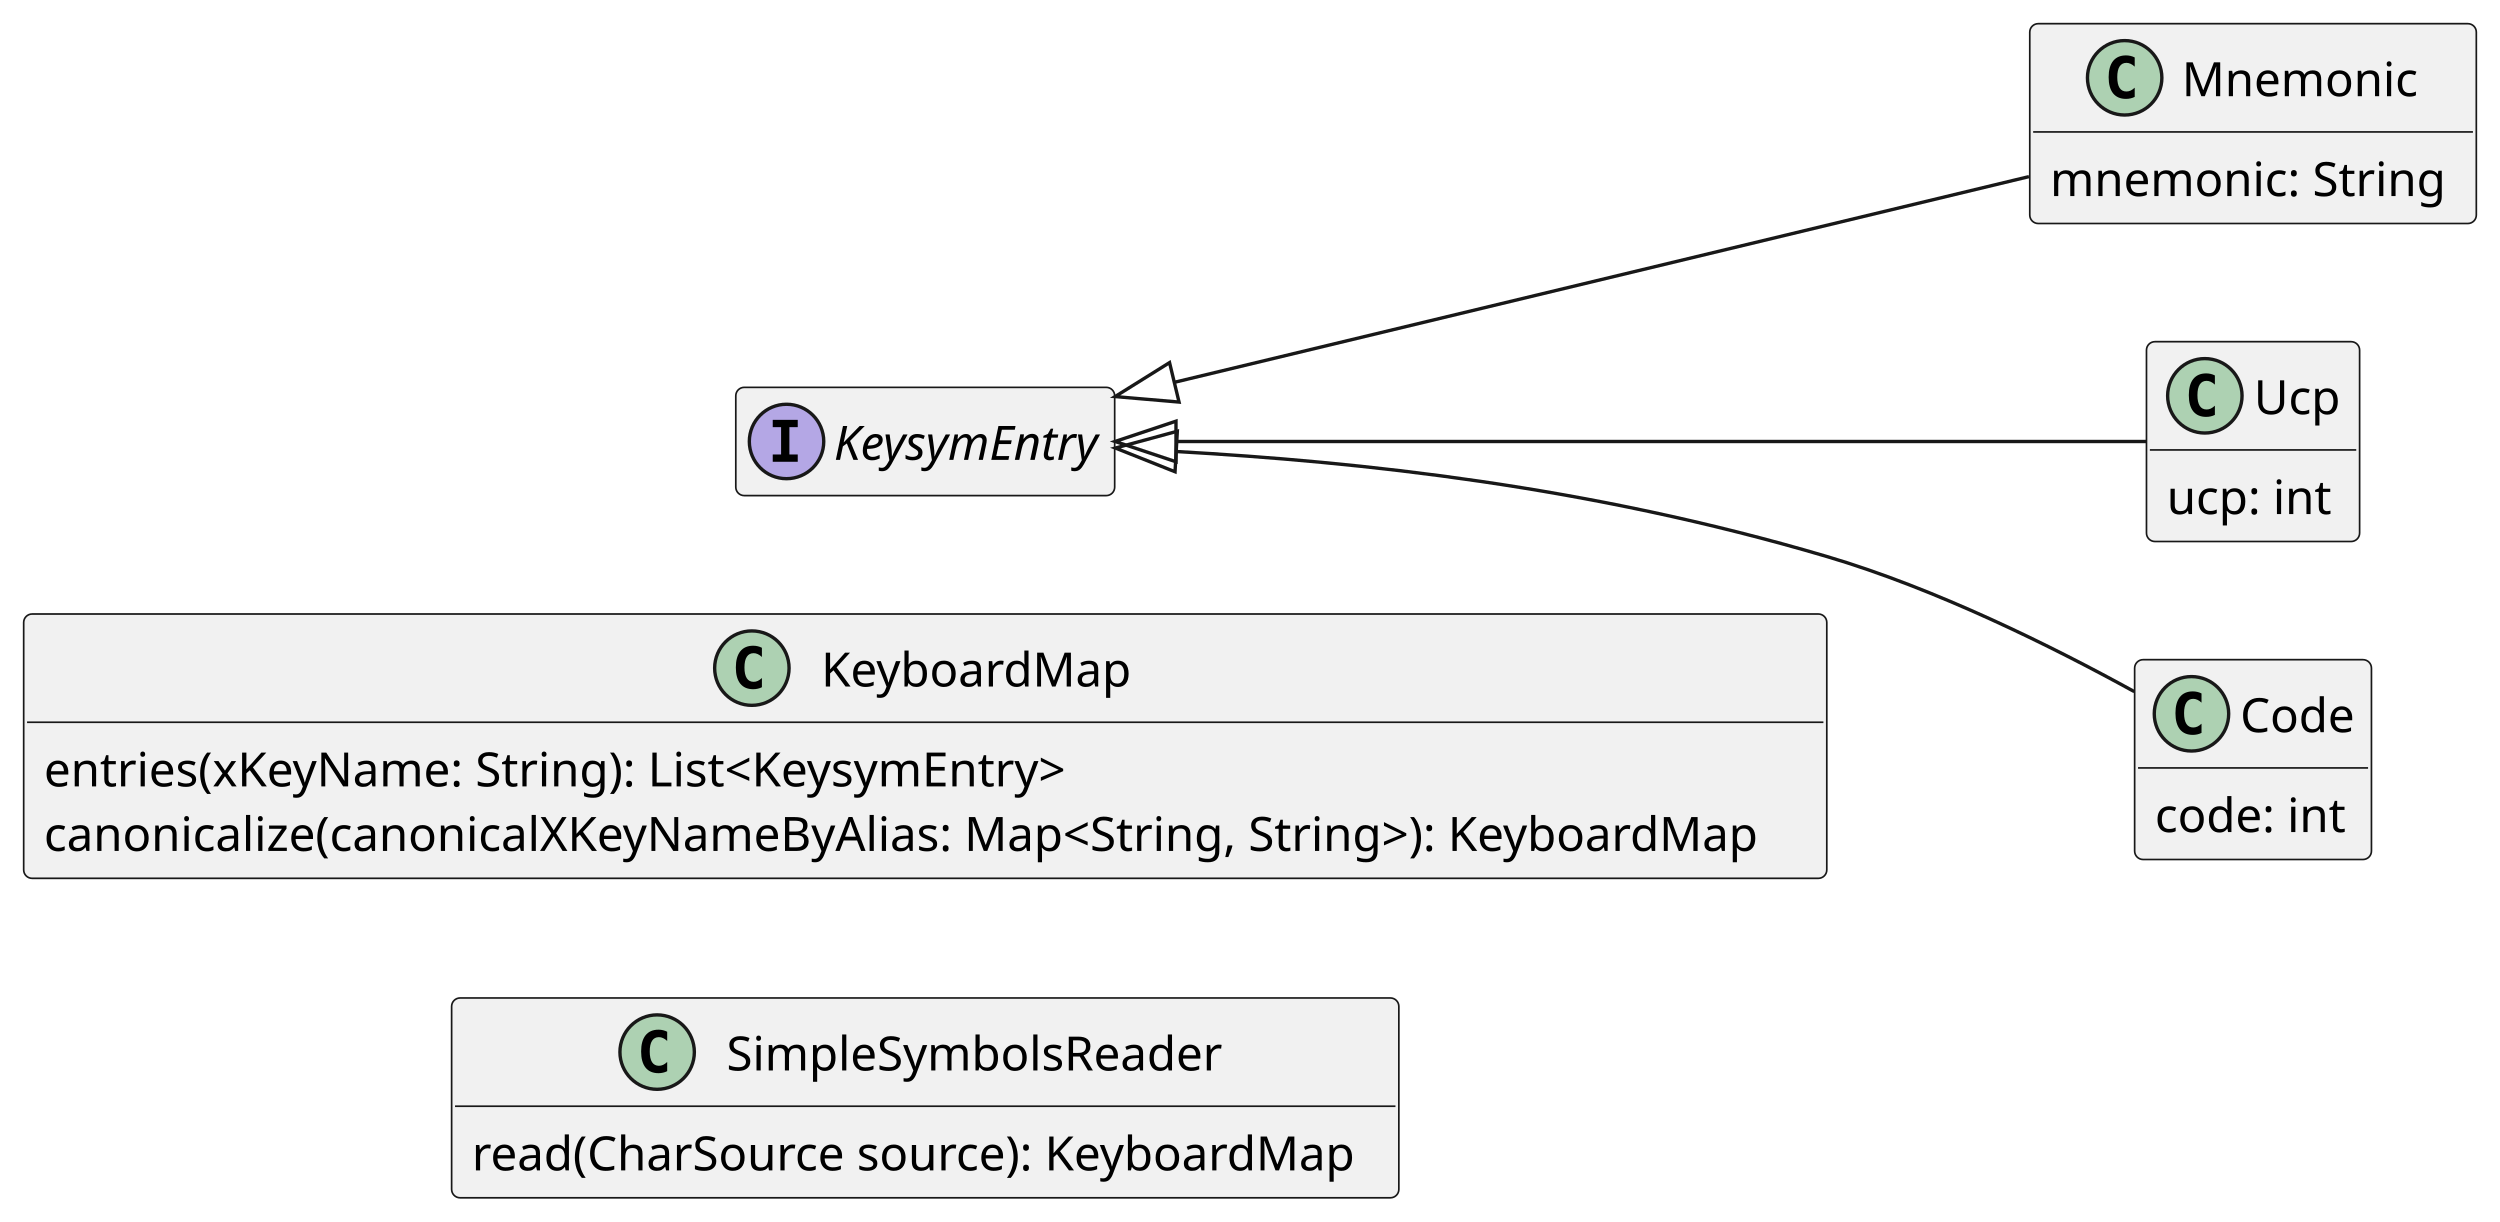
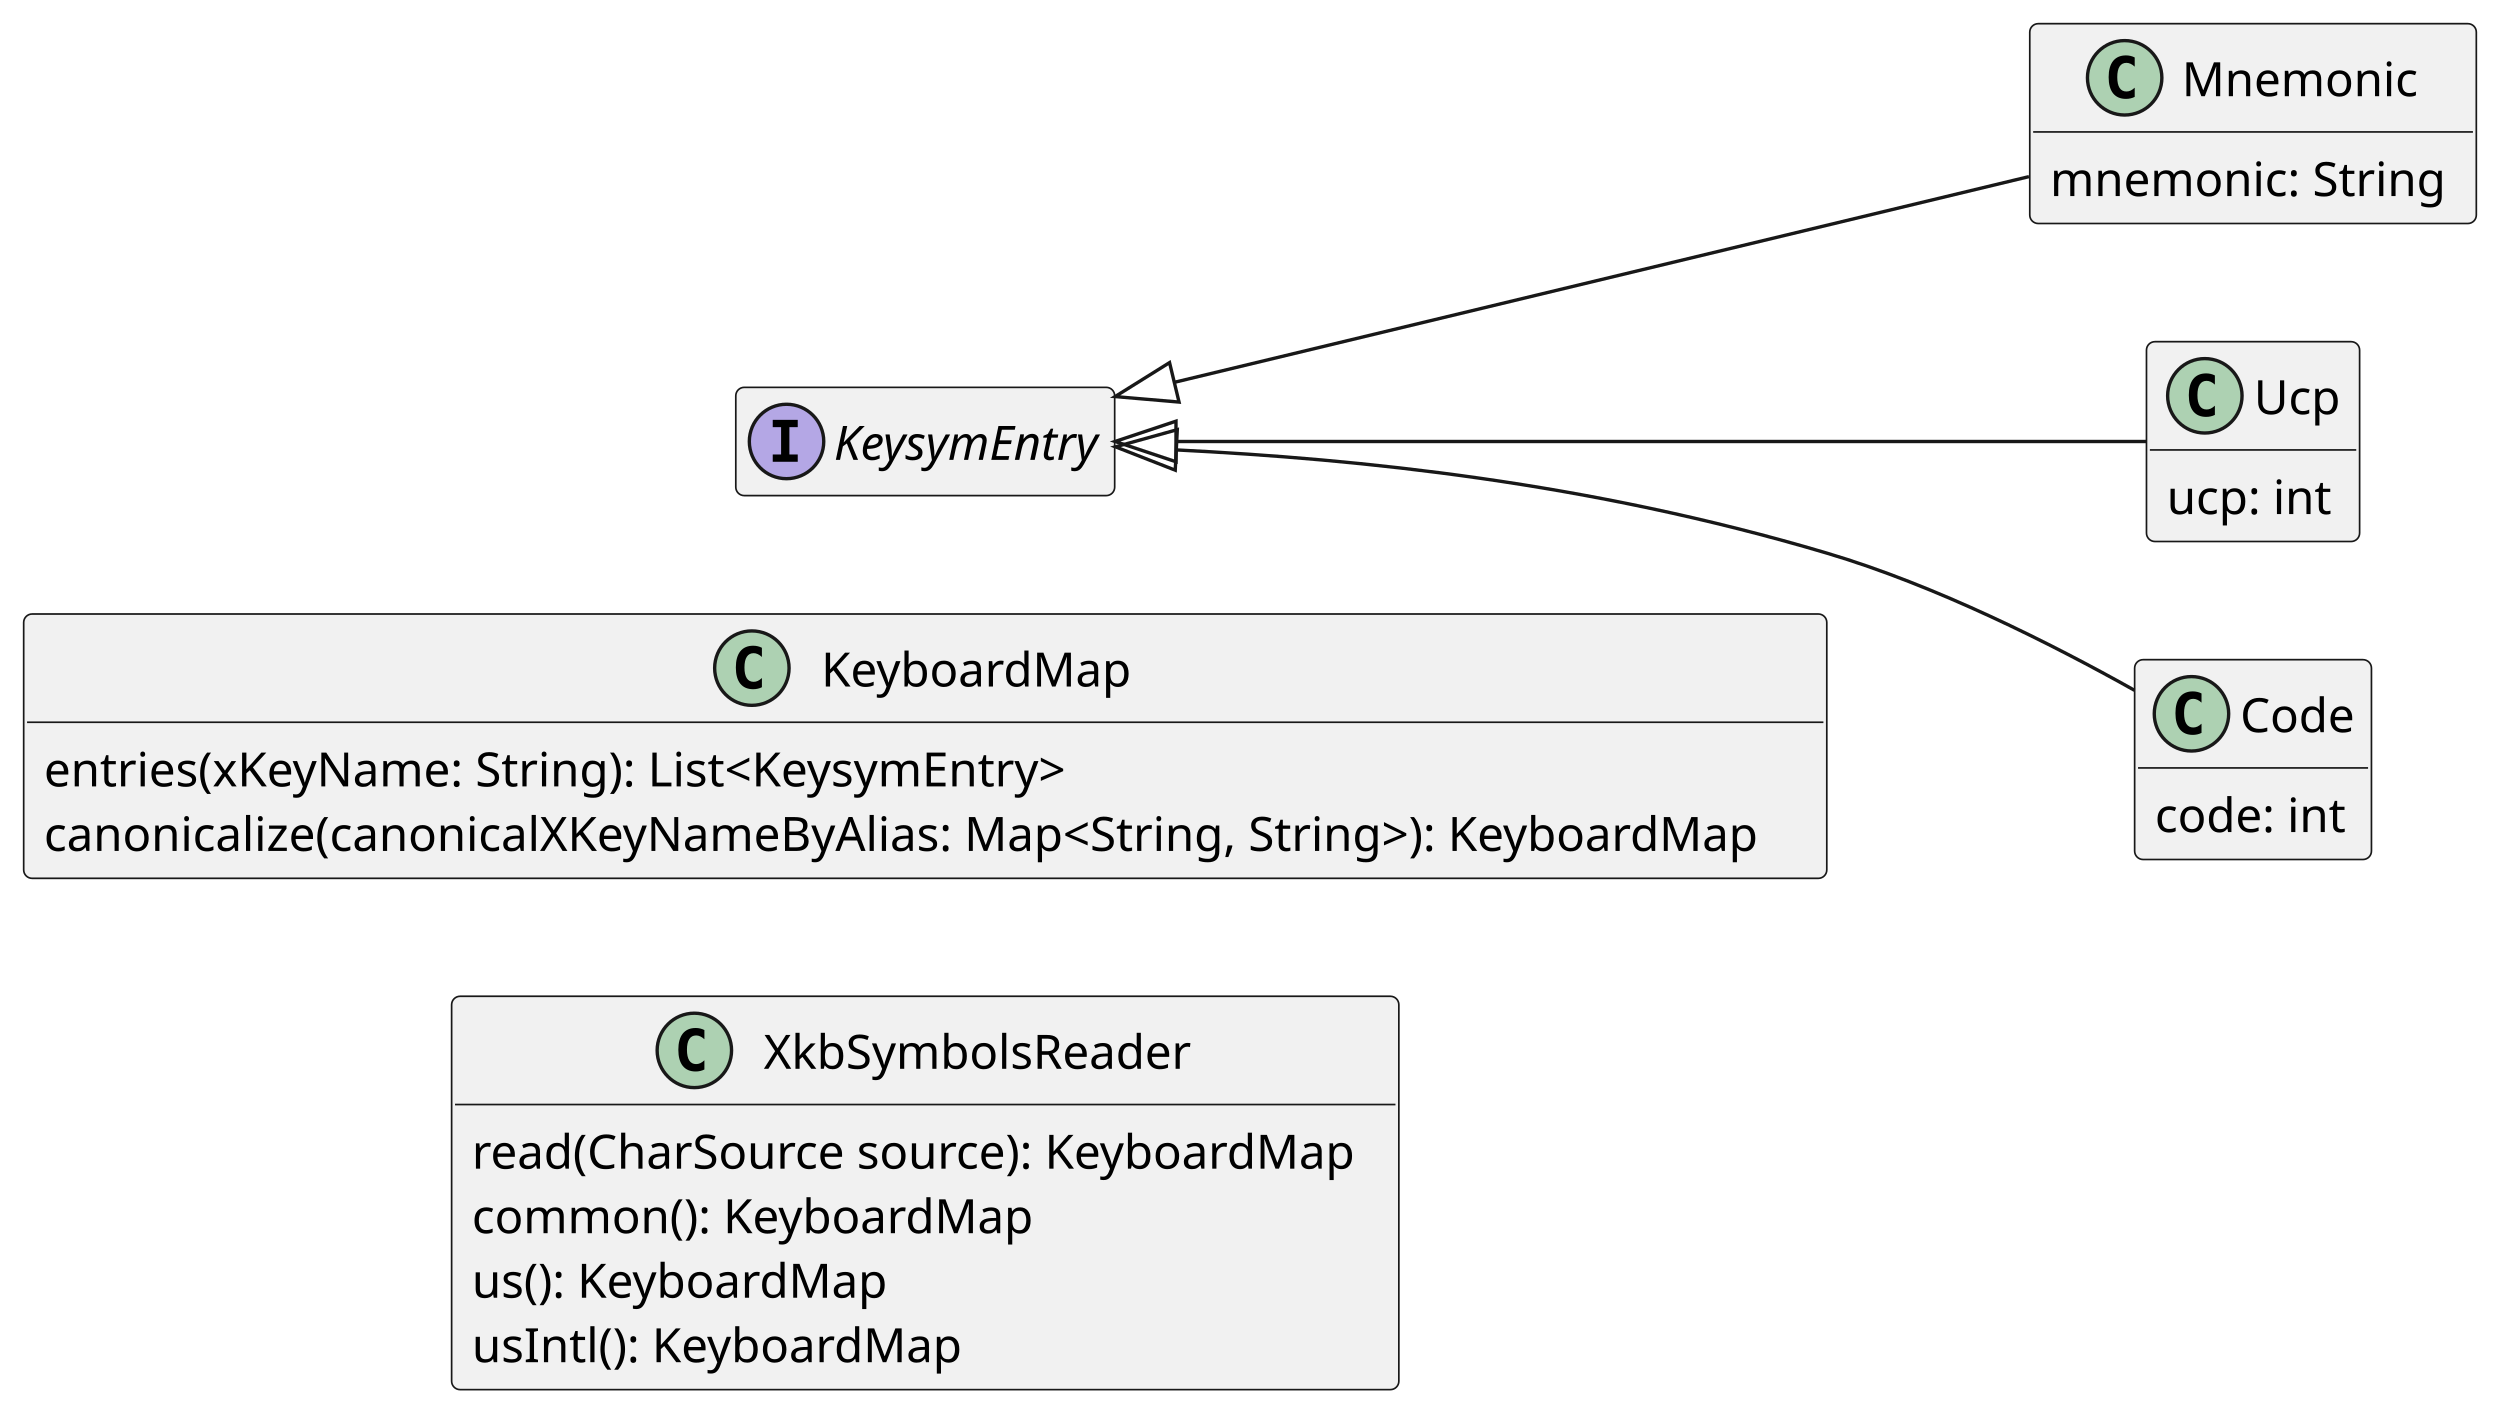
- <svg xmlns="http://www.w3.org/2000/svg" contentStyleType="text/css" height="361px" preserveAspectRatio="none" style="width:739px;height:361px;background:#FFFFFF;" version="1.1" viewBox="0 0 739 361" width="739px" zoomAndPan="magnify">
+ <svg xmlns="http://www.w3.org/2000/svg" contentStyleType="text/css" height="417px" preserveAspectRatio="none" style="width:739px;height:417px;background:#FFFFFF;" version="1.1" viewBox="0 0 739 417" width="739px" zoomAndPan="magnify">
  <defs />
  <g>
    <g id="elem_KeysymEntry">
      <rect codeLine="4" fill="#F1F1F1" height="32" id="KeysymEntry" rx="2.5" ry="2.5" style="stroke:#181818;stroke-width:0.5;" width="112" x="217.5" y="114.5" />
      <ellipse cx="232.5" cy="130.5" fill="#B4A7E5" rx="11" ry="11" style="stroke:#181818;stroke-width:1.0;" />
      <path d="M228.422,126.266 L228.422,124.109 L235.812,124.109 L235.812,126.266 L233.344,126.266 L233.344,134.344 L235.812,134.344 L235.812,136.5 L228.422,136.5 L228.422,134.344 L230.891,134.344 L230.891,126.266 L228.422,126.266 Z " fill="#000000" />
      <text fill="#000000" font-family="sans-serif" font-size="14" font-style="italic" lengthAdjust="spacing" textLength="80" x="246.5" y="135.932">KeysymEntry</text>
    </g>
    <g id="elem_Mnemonic">
      <rect codeLine="5" fill="#F1F1F1" height="59.068" id="Mnemonic" rx="2.5" ry="2.5" style="stroke:#181818;stroke-width:0.5;" width="132" x="600" y="7" />
      <ellipse cx="628.05" cy="23" fill="#ADD1B2" rx="11" ry="11" style="stroke:#181818;stroke-width:1.0;" />
      <path d="M631.019,28.641 Q630.441,28.938 629.8,29.078 Q629.159,29.234 628.456,29.234 Q625.956,29.234 624.628,27.594 Q623.316,25.938 623.316,22.812 Q623.316,19.688 624.628,18.031 Q625.956,16.375 628.456,16.375 Q629.159,16.375 629.8,16.531 Q630.456,16.688 631.019,16.984 L631.019,19.703 Q630.394,19.125 629.8,18.859 Q629.206,18.578 628.581,18.578 Q627.237,18.578 626.55,19.656 Q625.862,20.719 625.862,22.812 Q625.862,24.906 626.55,25.984 Q627.237,27.047 628.581,27.047 Q629.206,27.047 629.8,26.781 Q630.394,26.5 631.019,25.922 L631.019,28.641 Z " fill="#000000" />
      <text fill="#000000" font-family="sans-serif" font-size="14" lengthAdjust="spacing" textLength="71" x="644.95" y="28.432">Mnemonic</text>
      <line style="stroke:#181818;stroke-width:0.5;" x1="601" x2="731" y1="39" y2="39" />
      <text fill="#000000" font-family="sans-serif" font-size="14" lengthAdjust="spacing" textLength="120" x="606" y="57.966">mnemonic: String</text>
    </g>
    <g id="elem_Ucp">
      <rect codeLine="8" fill="#F1F1F1" height="59.068" id="Ucp" rx="2.5" ry="2.5" style="stroke:#181818;stroke-width:0.5;" width="63" x="634.5" y="101" />
      <ellipse cx="651.75" cy="117" fill="#ADD1B2" rx="11" ry="11" style="stroke:#181818;stroke-width:1.0;" />
      <path d="M654.719,122.641 Q654.141,122.938 653.5,123.078 Q652.859,123.234 652.156,123.234 Q649.656,123.234 648.328,121.594 Q647.016,119.938 647.016,116.812 Q647.016,113.688 648.328,112.031 Q649.656,110.375 652.156,110.375 Q652.859,110.375 653.5,110.531 Q654.156,110.688 654.719,110.984 L654.719,113.703 Q654.094,113.125 653.5,112.859 Q652.906,112.578 652.281,112.578 Q650.938,112.578 650.25,113.656 Q649.562,114.719 649.562,116.812 Q649.562,118.906 650.25,119.984 Q650.938,121.047 652.281,121.047 Q652.906,121.047 653.5,120.781 Q654.094,120.5 654.719,119.922 L654.719,122.641 Z " fill="#000000" />
      <text fill="#000000" font-family="sans-serif" font-size="14" lengthAdjust="spacing" textLength="26" x="666.25" y="122.432">Ucp</text>
      <line style="stroke:#181818;stroke-width:0.5;" x1="635.5" x2="696.5" y1="133" y2="133" />
      <text fill="#000000" font-family="sans-serif" font-size="14" lengthAdjust="spacing" textLength="51" x="640.5" y="151.966">ucp: int</text>
    </g>
    <g id="elem_Code">
      <rect codeLine="11" fill="#F1F1F1" height="59.068" id="Code" rx="2.5" ry="2.5" style="stroke:#181818;stroke-width:0.5;" width="70" x="631" y="195" />
      <ellipse cx="647.8" cy="211" fill="#ADD1B2" rx="11" ry="11" style="stroke:#181818;stroke-width:1.0;" />
      <path d="M650.769,216.641 Q650.191,216.938 649.55,217.078 Q648.909,217.234 648.206,217.234 Q645.706,217.234 644.378,215.594 Q643.066,213.938 643.066,210.812 Q643.066,207.688 644.378,206.031 Q645.706,204.375 648.206,204.375 Q648.909,204.375 649.55,204.531 Q650.206,204.688 650.769,204.984 L650.769,207.703 Q650.144,207.125 649.55,206.859 Q648.956,206.578 648.331,206.578 Q646.987,206.578 646.3,207.656 Q645.612,208.719 645.612,210.812 Q645.612,212.906 646.3,213.984 Q646.987,215.047 648.331,215.047 Q648.956,215.047 649.55,214.781 Q650.144,214.5 650.769,213.922 L650.769,216.641 Z " fill="#000000" />
      <text fill="#000000" font-family="sans-serif" font-size="14" lengthAdjust="spacing" textLength="34" x="662.2" y="216.432">Code</text>
      <line style="stroke:#181818;stroke-width:0.5;" x1="632" x2="700" y1="227" y2="227" />
      <text fill="#000000" font-family="sans-serif" font-size="14" lengthAdjust="spacing" textLength="58" x="637" y="245.966">code: int</text>
    </g>
    <g id="elem_KeyboardMap">
      <rect codeLine="19" fill="#F1F1F1" height="78.136" id="KeyboardMap" rx="2.5" ry="2.5" style="stroke:#181818;stroke-width:0.5;" width="533" x="7" y="181.5" />
      <ellipse cx="222.25" cy="197.5" fill="#ADD1B2" rx="11" ry="11" style="stroke:#181818;stroke-width:1.0;" />
      <path d="M225.219,203.141 Q224.641,203.438 224,203.578 Q223.359,203.734 222.656,203.734 Q220.156,203.734 218.828,202.094 Q217.516,200.438 217.516,197.312 Q217.516,194.188 218.828,192.531 Q220.156,190.875 222.656,190.875 Q223.359,190.875 224,191.031 Q224.656,191.188 225.219,191.484 L225.219,194.203 Q224.594,193.625 224,193.359 Q223.406,193.078 222.781,193.078 Q221.438,193.078 220.75,194.156 Q220.062,195.219 220.062,197.312 Q220.062,199.406 220.75,200.484 Q221.438,201.547 222.781,201.547 Q223.406,201.547 224,201.281 Q224.594,201 225.219,200.422 L225.219,203.141 Z " fill="#000000" />
      <text fill="#000000" font-family="sans-serif" font-size="14" lengthAdjust="spacing" textLength="94" x="242.75" y="202.932">KeyboardMap</text>
      <line style="stroke:#181818;stroke-width:0.5;" x1="8" x2="539" y1="213.5" y2="213.5" />
      <text fill="#000000" font-family="sans-serif" font-size="14" lengthAdjust="spacing" textLength="308" x="13" y="232.466">entries(xKeyName: String): List&lt;KeysymEntry&gt;</text>
      <text fill="#000000" font-family="sans-serif" font-size="14" lengthAdjust="spacing" textLength="521" x="13" y="251.534">canonicalize(canonicalXKeyNameByAlias: Map&lt;String, String&gt;): KeyboardMap</text>
    </g>
-     <g id="elem_SimpleSymbolsReader">
-       <rect codeLine="24" fill="#F1F1F1" height="59.068" id="SimpleSymbolsReader" rx="2.5" ry="2.5" style="stroke:#181818;stroke-width:0.5;" width="280" x="133.5" y="295" />
-       <ellipse cx="194.25" cy="311" fill="#ADD1B2" rx="11" ry="11" style="stroke:#181818;stroke-width:1.0;" />
-       <path d="M197.219,316.641 Q196.641,316.938 196,317.078 Q195.359,317.234 194.656,317.234 Q192.156,317.234 190.828,315.594 Q189.516,313.938 189.516,310.812 Q189.516,307.688 190.828,306.031 Q192.156,304.375 194.656,304.375 Q195.359,304.375 196,304.531 Q196.656,304.688 197.219,304.984 L197.219,307.703 Q196.594,307.125 196,306.859 Q195.406,306.578 194.781,306.578 Q193.438,306.578 192.75,307.656 Q192.062,308.719 192.062,310.812 Q192.062,312.906 192.75,313.984 Q193.438,315.047 194.781,315.047 Q195.406,315.047 196,314.781 Q196.594,314.5 197.219,313.922 L197.219,316.641 Z " fill="#000000" />
-       <text fill="#000000" font-family="sans-serif" font-size="14" lengthAdjust="spacing" textLength="150" x="214.75" y="316.432">SimpleSymbolsReader</text>
-       <line style="stroke:#181818;stroke-width:0.5;" x1="134.5" x2="412.5" y1="327" y2="327" />
-       <text fill="#000000" font-family="sans-serif" font-size="14" lengthAdjust="spacing" textLength="268" x="139.5" y="345.966">read(CharSource source): KeyboardMap</text>
+     <g id="elem_XkbSymbolsReader">
+       <rect codeLine="24" fill="#F1F1F1" height="116.272" id="XkbSymbolsReader" rx="2.5" ry="2.5" style="stroke:#181818;stroke-width:0.5;" width="280" x="133.5" y="294.5" />
+       <ellipse cx="205.25" cy="310.5" fill="#ADD1B2" rx="11" ry="11" style="stroke:#181818;stroke-width:1.0;" />
+       <path d="M208.219,316.141 Q207.641,316.438 207,316.578 Q206.359,316.734 205.656,316.734 Q203.156,316.734 201.828,315.094 Q200.516,313.438 200.516,310.312 Q200.516,307.188 201.828,305.531 Q203.156,303.875 205.656,303.875 Q206.359,303.875 207,304.031 Q207.656,304.188 208.219,304.484 L208.219,307.203 Q207.594,306.625 207,306.359 Q206.406,306.078 205.781,306.078 Q204.438,306.078 203.75,307.156 Q203.062,308.219 203.062,310.312 Q203.062,312.406 203.75,313.484 Q204.438,314.547 205.781,314.547 Q206.406,314.547 207,314.281 Q207.594,314 208.219,313.422 L208.219,316.141 Z " fill="#000000" />
+       <text fill="#000000" font-family="sans-serif" font-size="14" lengthAdjust="spacing" textLength="128" x="225.75" y="315.932">XkbSymbolsReader</text>
+       <line style="stroke:#181818;stroke-width:0.5;" x1="134.5" x2="412.5" y1="326.5" y2="326.5" />
+       <text fill="#000000" font-family="sans-serif" font-size="14" lengthAdjust="spacing" textLength="268" x="139.5" y="345.466">read(CharSource source): KeyboardMap</text>
+       <text fill="#000000" font-family="sans-serif" font-size="14" lengthAdjust="spacing" textLength="168" x="139.5" y="364.534">common(): KeyboardMap</text>
+       <text fill="#000000" font-family="sans-serif" font-size="14" lengthAdjust="spacing" textLength="126" x="139.5" y="383.602">us(): KeyboardMap</text>
+       <text fill="#000000" font-family="sans-serif" font-size="14" lengthAdjust="spacing" textLength="149" x="139.5" y="402.67">usIntl(): KeyboardMap</text>
    </g>
    <g id="link_KeysymEntry_Mnemonic">
      <path codeLine="15" d="M347.12,113.019 C418.18,95.919 524.08,70.42 599.75,52.21 " fill="none" id="KeysymEntry-backto-Mnemonic" style="stroke:#181818;stroke-width:1.0;" />
      <polygon fill="none" points="329.62,117.23,348.524,118.852,345.717,107.185,329.62,117.23" style="stroke:#181818;stroke-width:1.0;" />
    </g>
    <g id="link_KeysymEntry_Ucp">
      <path codeLine="16" d="M347.62,130.5 C431.09,130.5 568.75,130.5 634.47,130.5 " fill="none" id="KeysymEntry-backto-Ucp" style="stroke:#181818;stroke-width:1.0;" />
      <polygon fill="none" points="329.62,130.5,347.62,136.5,347.62,124.5,329.62,130.5" style="stroke:#181818;stroke-width:1.0;" />
    </g>
    <g id="link_KeysymEntry_Code">
-       <path codeLine="17" d="M347.681,133.463 C402.121,136.563 469.26,143.59 540,164.5 C572.2,174.02 606.43,190.98 630.91,204.45 " fill="none" id="KeysymEntry-backto-Code" style="stroke:#181818;stroke-width:1.0;" />
-       <polygon fill="none" points="329.71,132.44,347.34,139.454,348.022,127.473,329.71,132.44" style="stroke:#181818;stroke-width:1.0;" />
+       <path codeLine="17" d="M347.707,132.994 C402.177,135.764 469.32,142.5 540,163.5 C572.29,173.09 606.51,190.35 630.96,204.06 " fill="none" id="KeysymEntry-backto-Code" style="stroke:#181818;stroke-width:1.0;" />
+       <polygon fill="none" points="329.73,132.08,347.402,138.986,348.012,127.002,329.73,132.08" style="stroke:#181818;stroke-width:1.0;" />
    </g>
  </g>
</svg>
